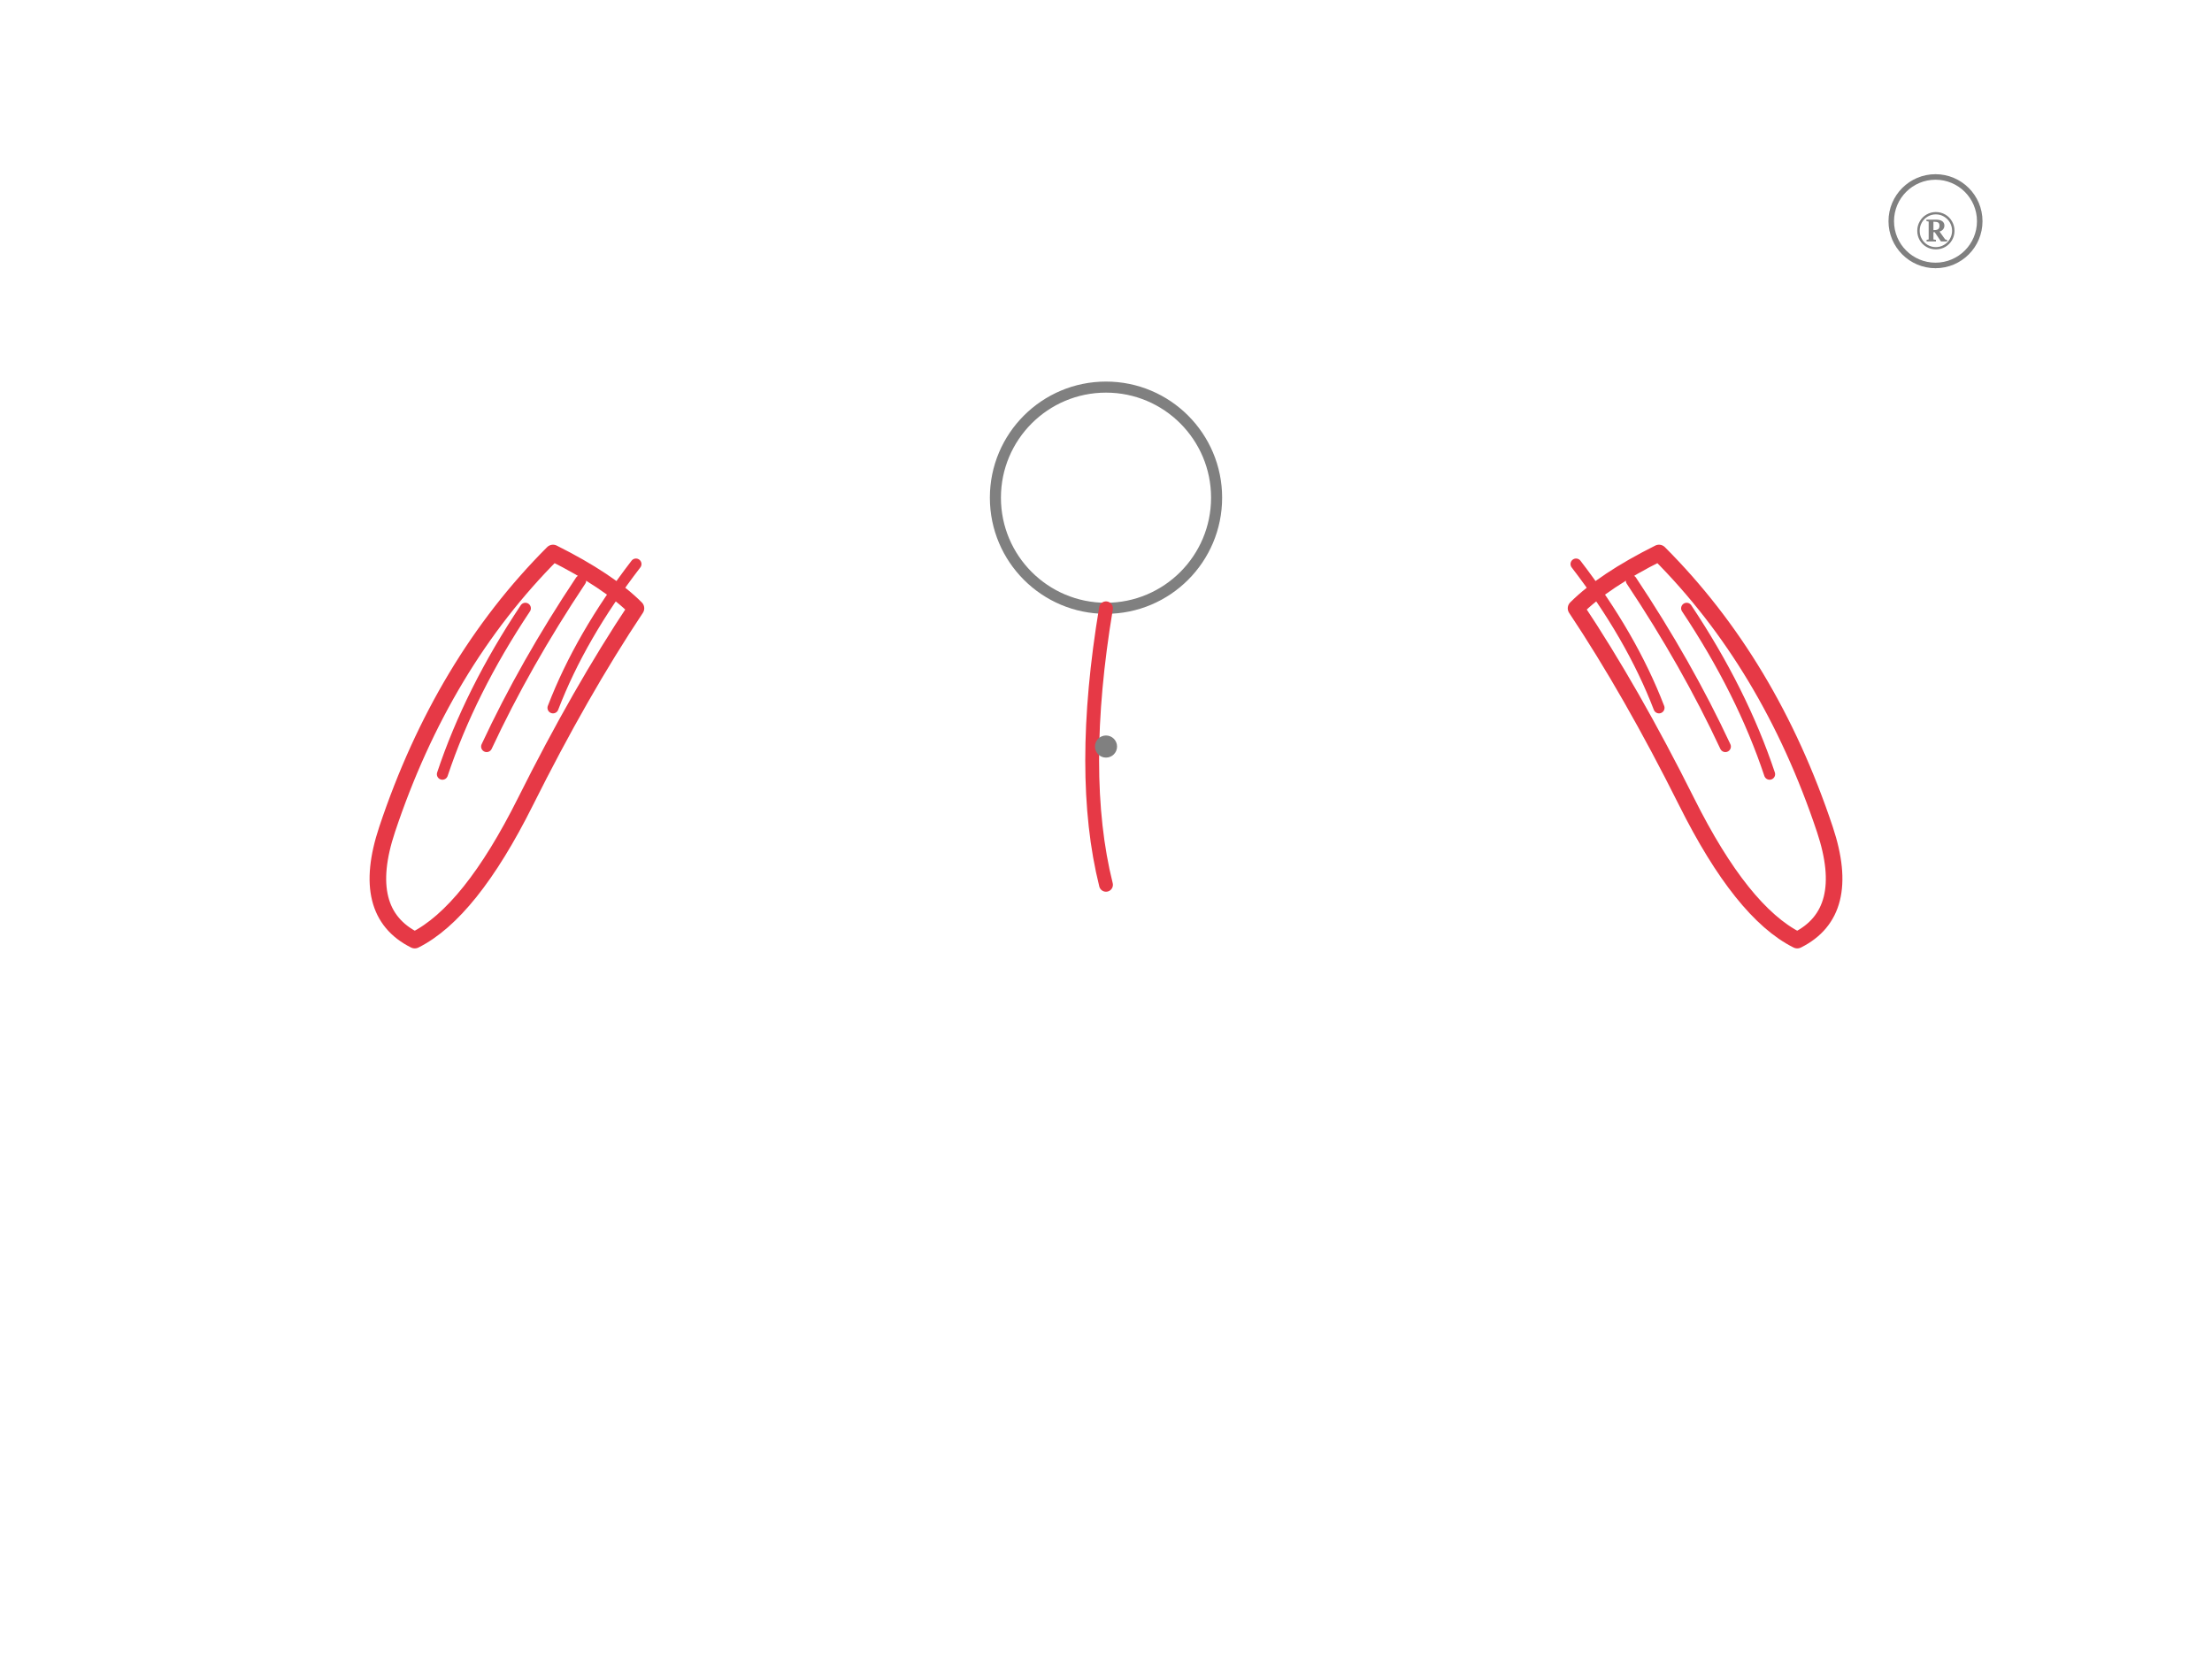
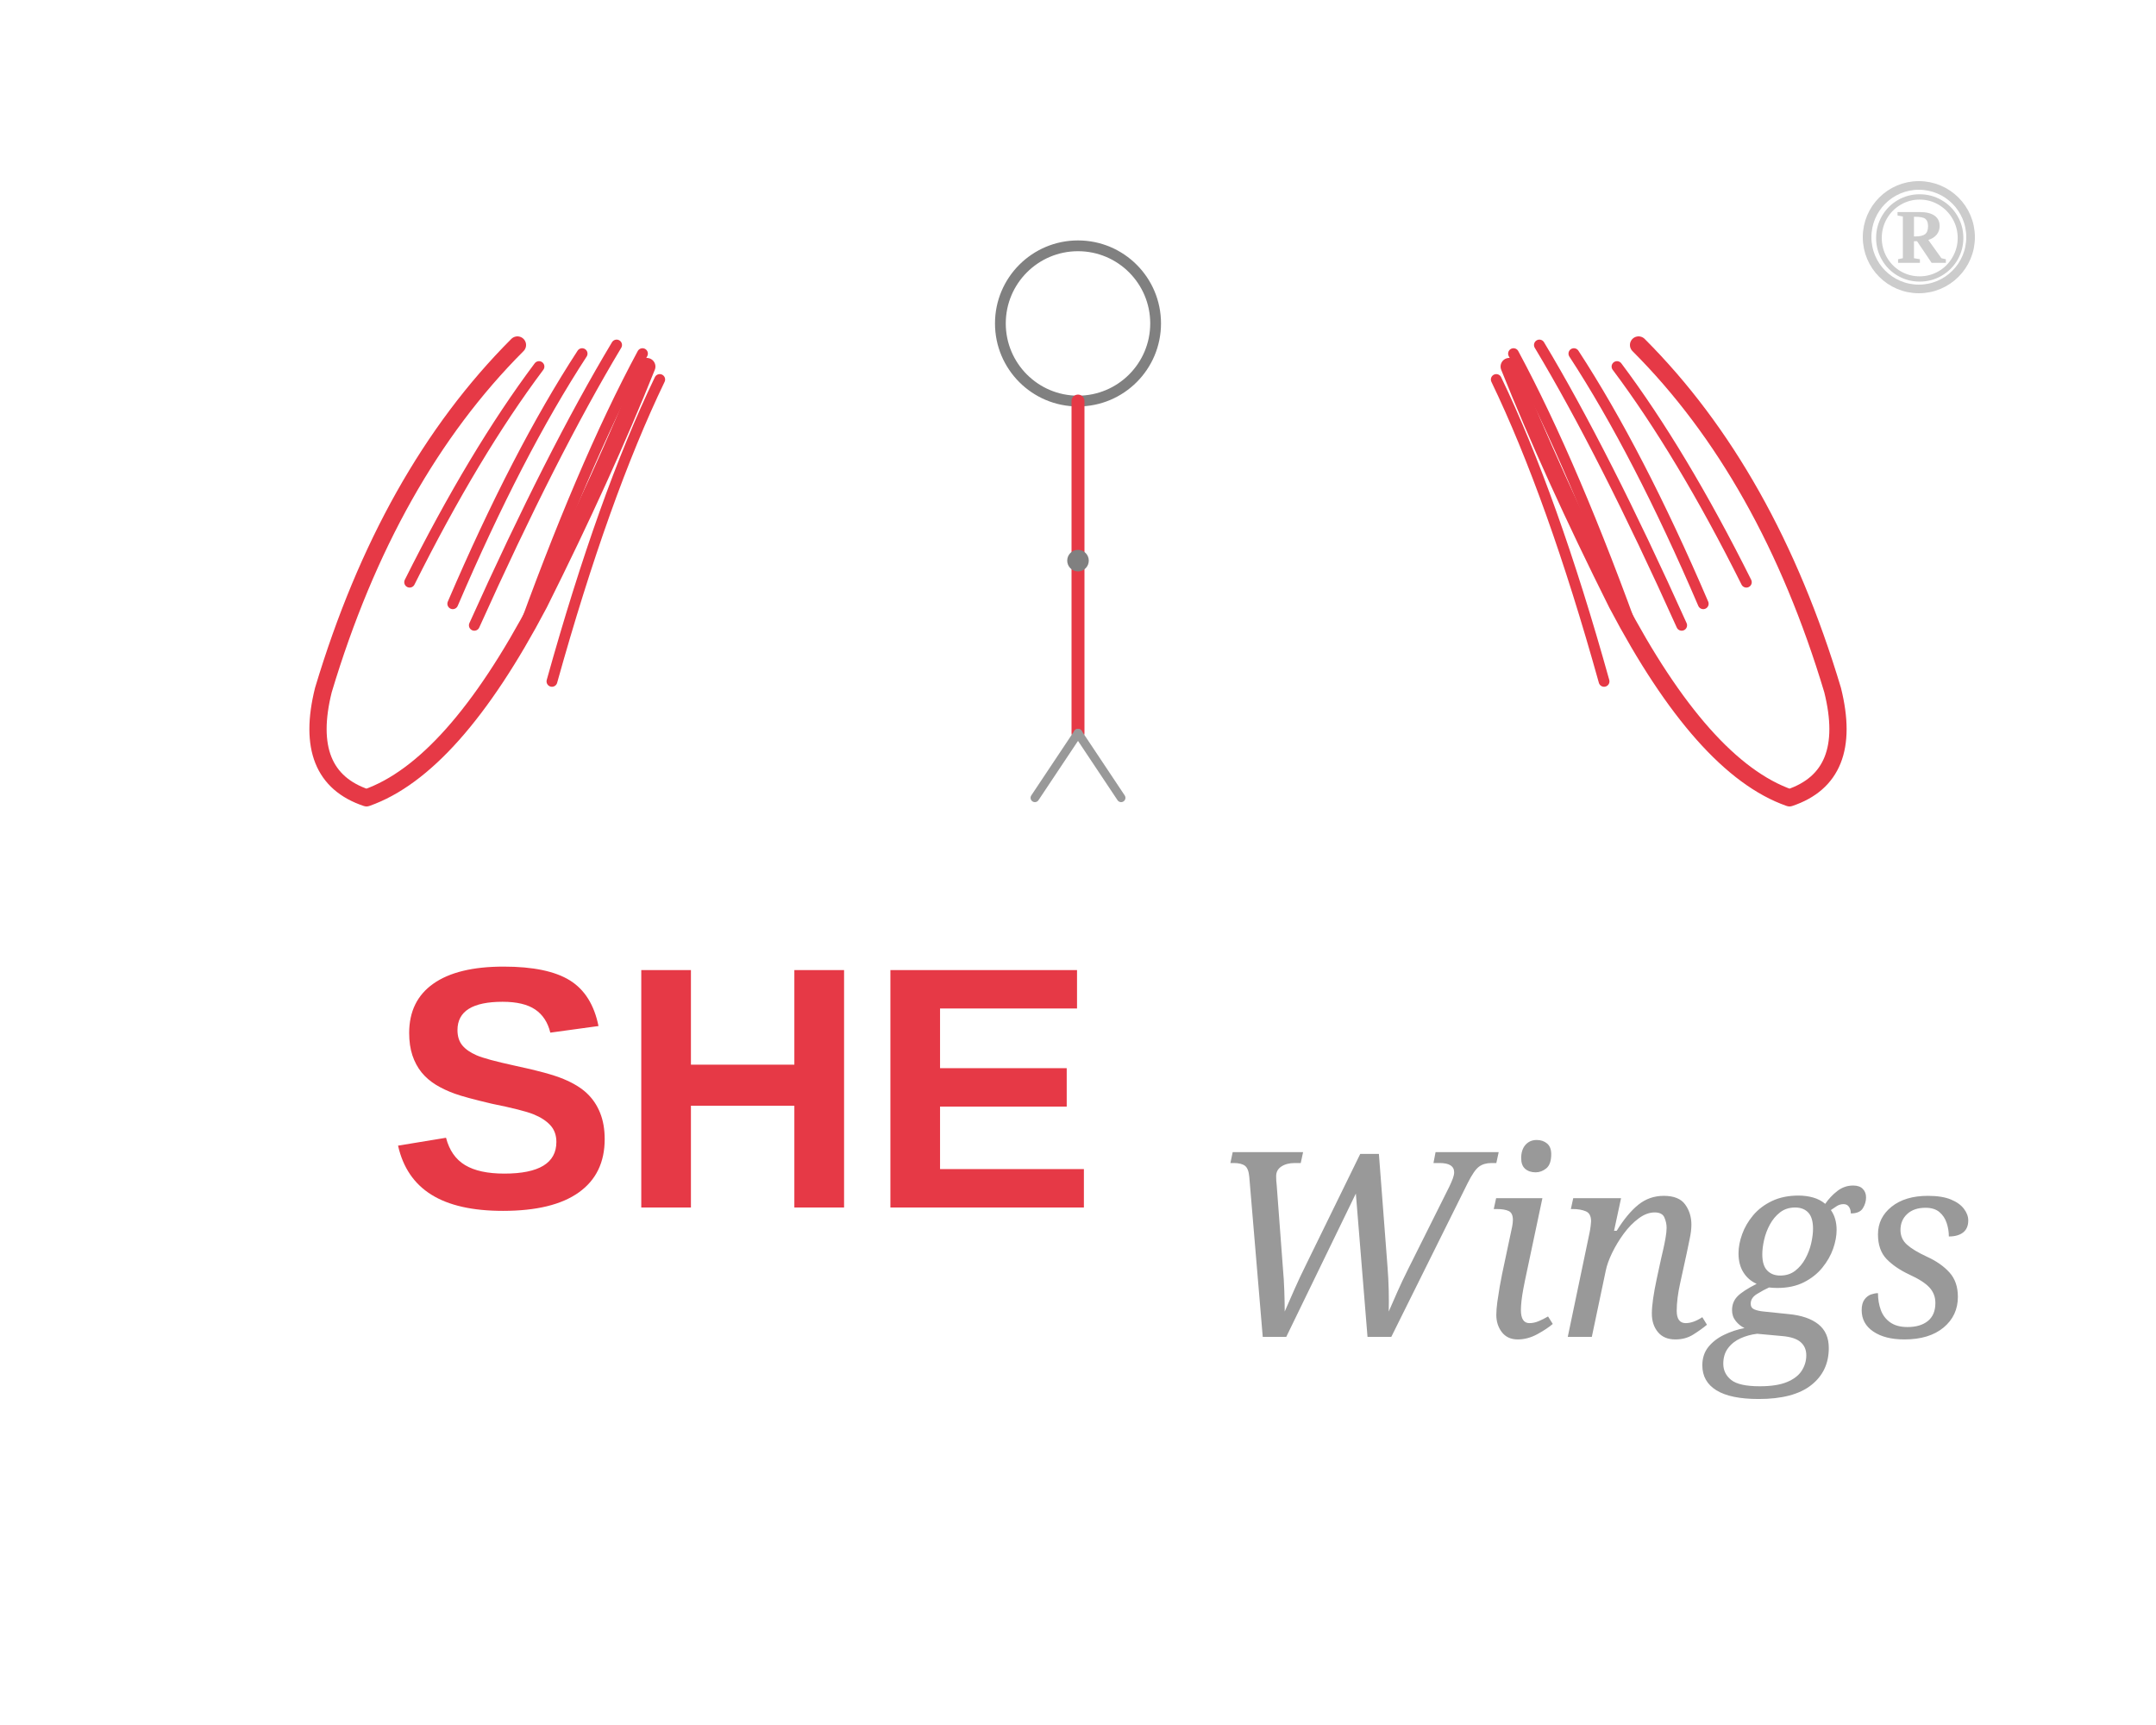
- <svg xmlns="http://www.w3.org/2000/svg" viewBox="0 0 400 300" width="400" height="300">
-   <g id="wings">
-     <path d="M 100 100 Q 80 120 70 150 Q 65 165 75 170 Q 85 165 95 145 Q 105 125 115 110 Q 110 105 100 100" fill="none" stroke="#E63946" stroke-width="3" stroke-linecap="round" stroke-linejoin="round" />
-     <path d="M 95 110 Q 85 125 80 140" fill="none" stroke="#E63946" stroke-width="2" stroke-linecap="round" />
-     <path d="M 105 105 Q 95 120 88 135" fill="none" stroke="#E63946" stroke-width="2" stroke-linecap="round" />
-     <path d="M 115 102 Q 105 115 100 128" fill="none" stroke="#E63946" stroke-width="2" stroke-linecap="round" />
-     <path d="M 300 100 Q 320 120 330 150 Q 335 165 325 170 Q 315 165 305 145 Q 295 125 285 110 Q 290 105 300 100" fill="none" stroke="#E63946" stroke-width="3" stroke-linecap="round" stroke-linejoin="round" />
-     <path d="M 305 110 Q 315 125 320 140" fill="none" stroke="#E63946" stroke-width="2" stroke-linecap="round" />
-     <path d="M 295 105 Q 305 120 312 135" fill="none" stroke="#E63946" stroke-width="2" stroke-linecap="round" />
-     <path d="M 285 102 Q 295 115 300 128" fill="none" stroke="#E63946" stroke-width="2" stroke-linecap="round" />
-   </g>
-   <circle cx="200" cy="90" r="20" fill="none" stroke="#808080" stroke-width="2" />
-   <path d="M 200 110 Q 195 140 200 160" fill="none" stroke="#E63946" stroke-width="2.5" stroke-linecap="round" />
-   <circle cx="200" cy="135" r="2" fill="#808080" />
-   <circle cx="350" cy="40" r="8" fill="none" stroke="#808080" stroke-width="1" />
-   <text x="350" y="45" font-size="10" font-weight="bold" fill="#808080" text-anchor="middle">®</text>
+ <svg xmlns="http://www.w3.org/2000/svg" viewBox="0 0 500 400" width="500" height="400">
+   <defs>
+     <style>
+       .she-text { font-family: Arial, sans-serif; font-weight: bold; font-size: 80px; }
+       .wings-text { font-family: Georgia, serif; font-style: italic; font-size: 60px; }
+       .trademark { font-size: 30px; }
+     </style>
+   </defs>
+   <path d="M 120 80 Q 90 110 75 160 Q 70 180 85 185 Q 105 178 125 140 Q 140 110 150 85" fill="none" stroke="#E63946" stroke-width="4" stroke-linecap="round" stroke-linejoin="round" />
+   <path d="M 125 85 Q 110 105 95 135" fill="none" stroke="#E63946" stroke-width="2.5" stroke-linecap="round" />
+   <path d="M 135 82 Q 120 105 105 140" fill="none" stroke="#E63946" stroke-width="2.5" stroke-linecap="round" />
+   <path d="M 143 80 Q 128 105 110 145" fill="none" stroke="#E63946" stroke-width="2.5" stroke-linecap="round" />
+   <path d="M 149 82 Q 135 108 120 150" fill="none" stroke="#E63946" stroke-width="2.5" stroke-linecap="round" />
+   <path d="M 153 88 Q 140 115 128 158" fill="none" stroke="#E63946" stroke-width="2.5" stroke-linecap="round" />
+   <path d="M 380 80 Q 410 110 425 160 Q 430 180 415 185 Q 395 178 375 140 Q 360 110 350 85" fill="none" stroke="#E63946" stroke-width="4" stroke-linecap="round" stroke-linejoin="round" />
+   <path d="M 375 85 Q 390 105 405 135" fill="none" stroke="#E63946" stroke-width="2.5" stroke-linecap="round" />
+   <path d="M 365 82 Q 380 105 395 140" fill="none" stroke="#E63946" stroke-width="2.5" stroke-linecap="round" />
+   <path d="M 357 80 Q 372 105 390 145" fill="none" stroke="#E63946" stroke-width="2.5" stroke-linecap="round" />
+   <path d="M 351 82 Q 365 108 380 150" fill="none" stroke="#E63946" stroke-width="2.5" stroke-linecap="round" />
+   <path d="M 347 88 Q 360 115 372 158" fill="none" stroke="#E63946" stroke-width="2.5" stroke-linecap="round" />
+   <circle cx="250" cy="75" r="18" fill="none" stroke="#808080" stroke-width="2.5" />
+   <path d="M 250 93 L 250 170" fill="none" stroke="#E63946" stroke-width="3" stroke-linecap="round" />
+   <circle cx="250" cy="130" r="2.5" fill="#808080" />
+   <path d="M 250 170 L 240 185" fill="none" stroke="#999999" stroke-width="2" stroke-linecap="round" />
+   <path d="M 250 170 L 260 185" fill="none" stroke="#999999" stroke-width="2" stroke-linecap="round" />
+   <text x="90" y="280" class="she-text" fill="#E63946">SHE</text>
+   <text x="280" y="310" class="wings-text" fill="#999999">Wings</text>
+   <circle cx="445" cy="55" r="12" fill="none" stroke="#CCCCCC" stroke-width="2" />
+   <text x="445" y="65" class="trademark" fill="#CCCCCC" text-anchor="middle" font-weight="bold">®</text>
</svg>
